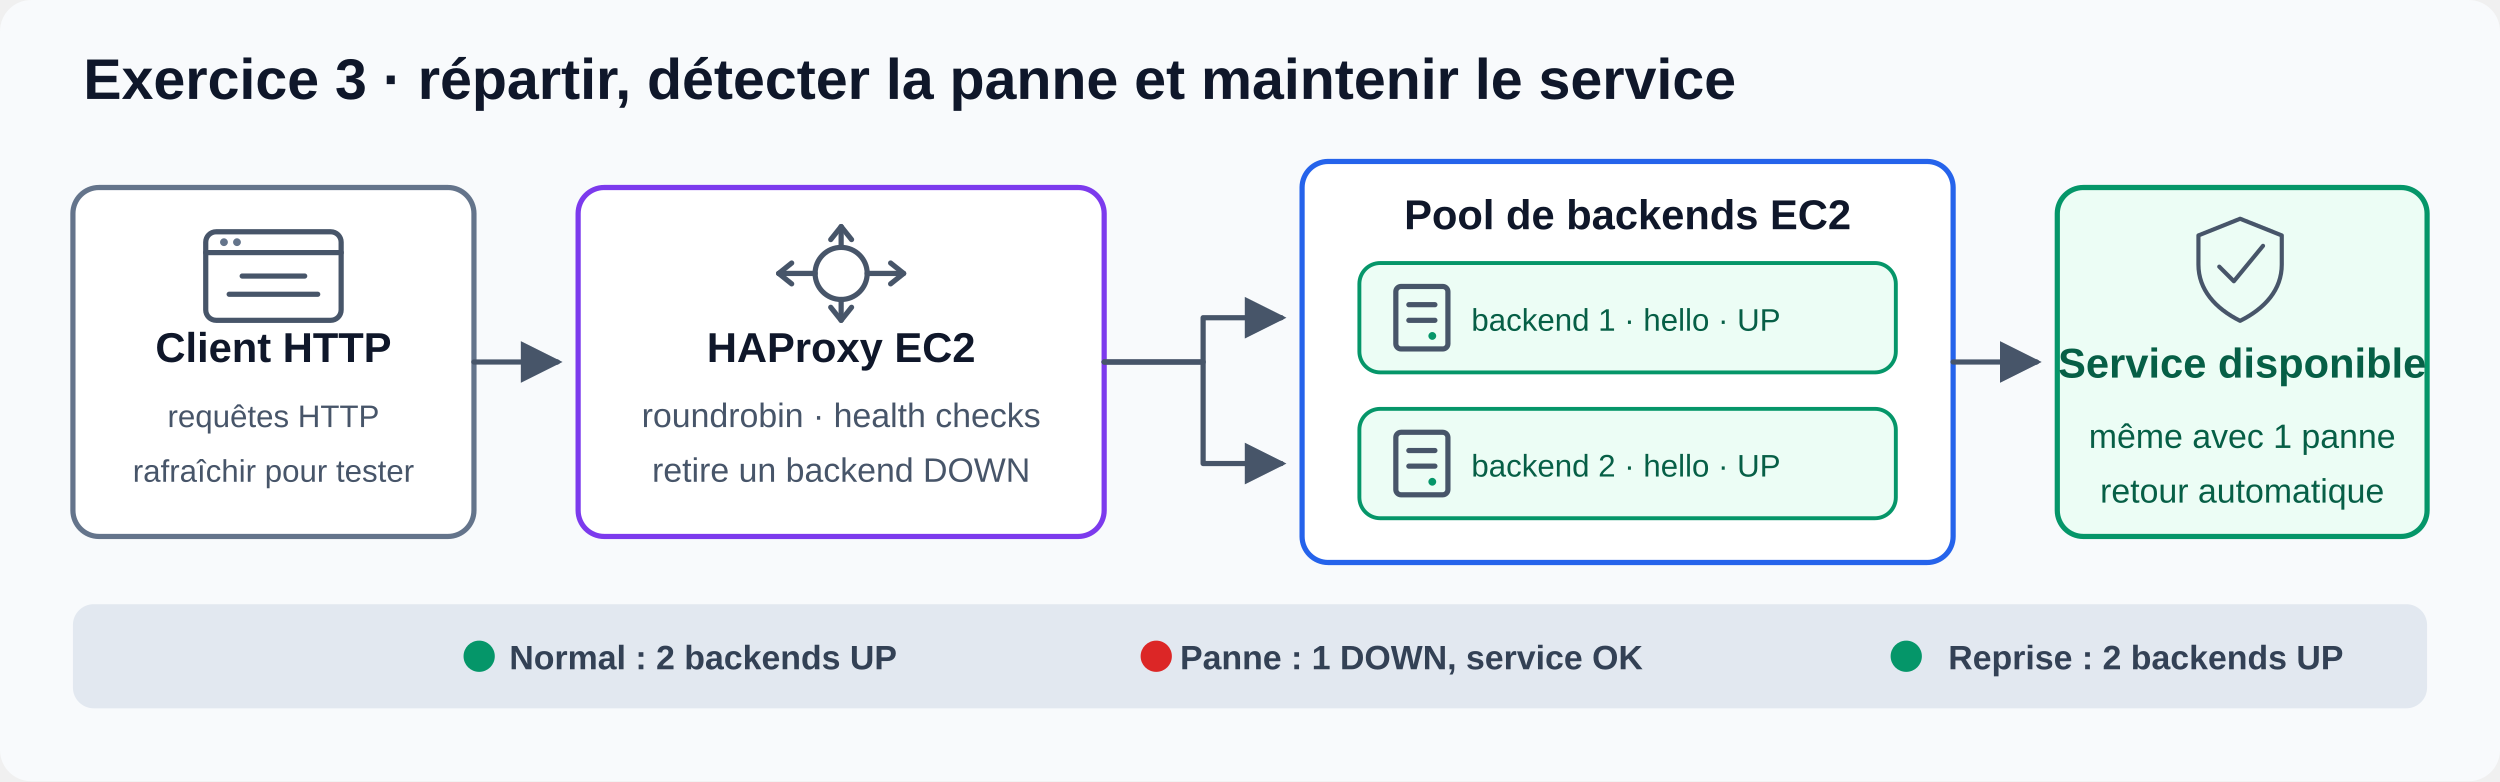
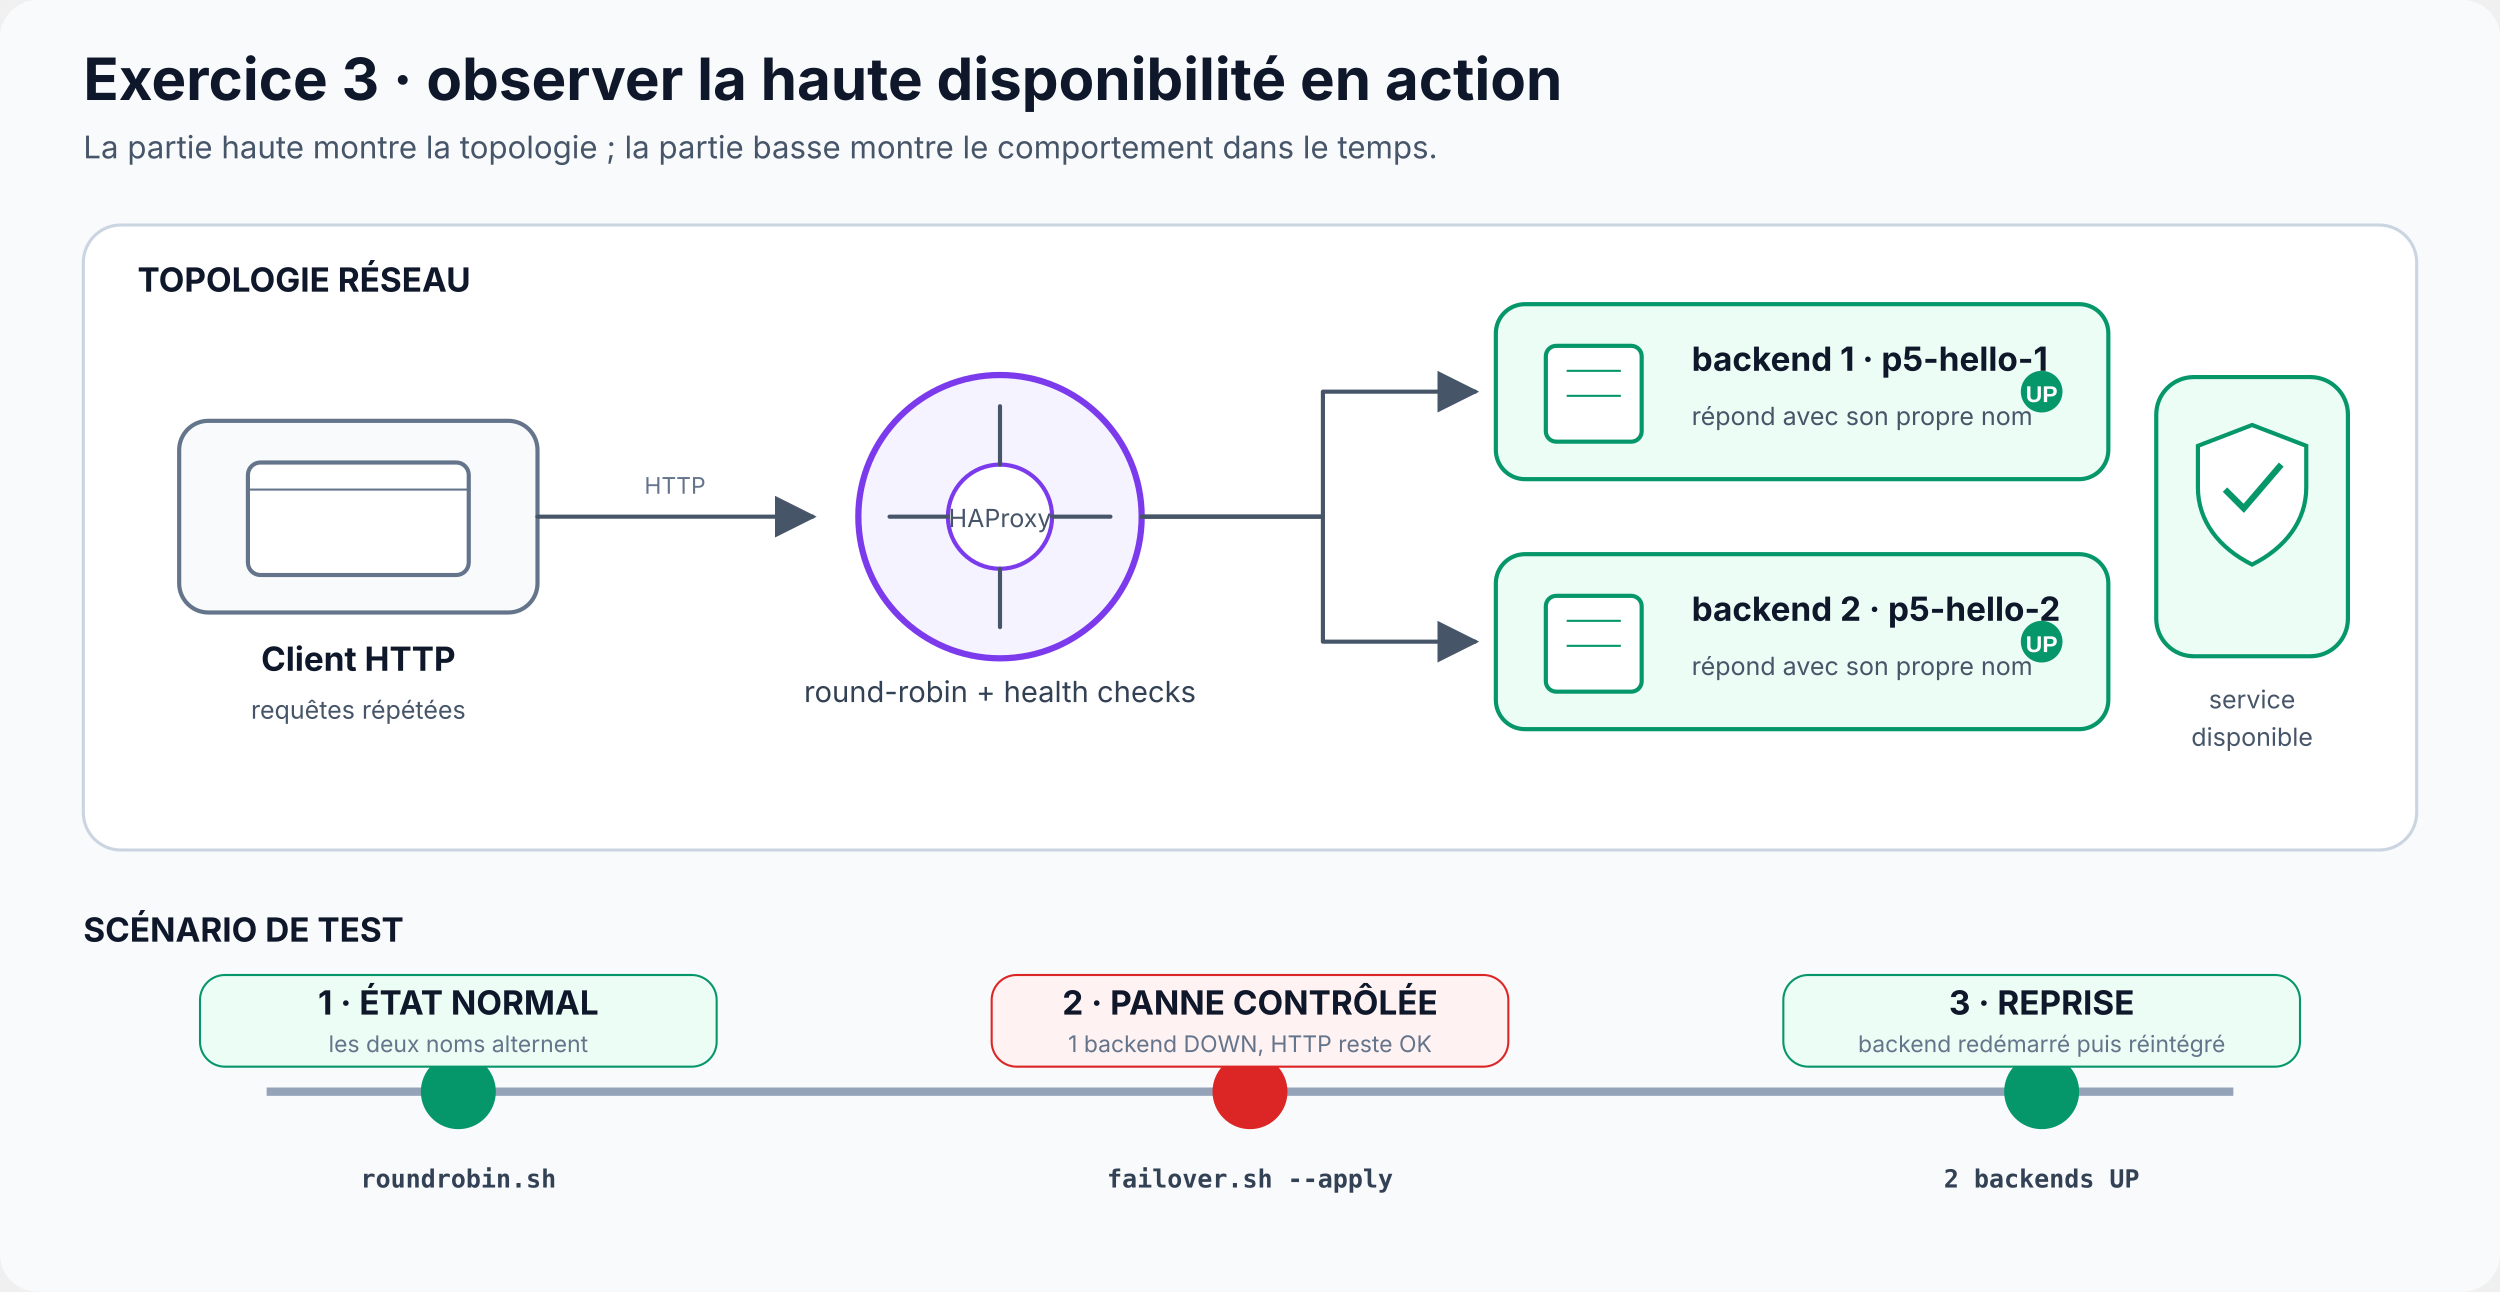
- <svg xmlns="http://www.w3.org/2000/svg" width="960" height="300" viewBox="0 0 960 300" role="img" aria-labelledby="title desc">
+ <svg xmlns="http://www.w3.org/2000/svg" width="1200" height="620" viewBox="0 0 1200 620" role="img" aria-labelledby="title desc">
  <defs>
-     <marker id="arrow" markerWidth="8" markerHeight="8" refX="7" refY="4" orient="auto">
-       <path d="M0 0L8 4L0 8Z" fill="#475569" />
+     <marker id="arrow" markerWidth="10" markerHeight="10" refX="9" refY="5" orient="auto">
+       <path d="M0 0L10 5L0 10Z" fill="#475569" />
    </marker>
    <style>
-     .title{font:700 22px Arial,sans-serif;fill:#0f172a}.card-title{font:700 16px Arial,sans-serif;fill:#0f172a}.label{font:13px Arial,sans-serif;fill:#475569}.small{font:12px Arial,sans-serif;fill:#475569}.ok-title{font:700 16px Arial,sans-serif;fill:#065f46}.ok-label{font:13px Arial,sans-serif;fill:#065f46}.line{fill:none;stroke:#475569;stroke-width:2;stroke-linecap:round;stroke-linejoin:round}
-   </style>
+   .title{font:700 28px Inter,Arial,sans-serif;fill:#0f172a}
+   .subtitle{font:15px Inter,Arial,sans-serif;fill:#475569}
+   .section{font:700 16px Inter,Arial,sans-serif;fill:#0f172a}
+   .label{font:14px Inter,Arial,sans-serif;fill:#334155}
+   .small{font:12px Inter,Arial,sans-serif;fill:#475569}
+   .tiny{font:11px Inter,Arial,sans-serif;fill:#64748b}
+   .mono{font:600 12px ui-monospace,SFMono-Regular,Consolas,monospace;fill:#334155}
+   .line{fill:none;stroke:#475569;stroke-width:2;stroke-linecap:round;stroke-linejoin:round}
+   .soft{fill:#f8fafc;stroke:#cbd5e1;stroke-width:1.5}
+   .panel{fill:#fff;stroke:#cbd5e1;stroke-width:1.5}
+ </style>
  </defs>
-   <rect width="960" height="300" rx="12" fill="#f8fafc" />
-   <text x="32" y="38" class="title">Exercice 3 · répartir, détecter la panne et maintenir le service</text>
-   <g text-anchor="middle">
-     <rect x="28" y="72" width="154" height="134" rx="10" fill="#fff" stroke="#64748b" stroke-width="2" />
-     <g transform="translate(79 89)" class="line">
-       <rect x="0" y="0" width="52" height="34" rx="4" />
-       <line x1="0" y1="8" x2="52" y2="8" />
-       <circle cx="7" cy="4" r="1.5" fill="#64748b" stroke="none" />
-       <circle cx="12" cy="4" r="1.5" fill="#64748b" stroke="none" />
-       <path d="M9 24h34M14 17h24" />
-     </g>
-     <text x="105" y="139" class="card-title">Client HTTP</text>
-     <text x="105" y="164" class="small">requêtes HTTP</text>
-     <text x="105" y="185" class="small">rafraîchir pour tester</text>
-     <rect x="222" y="72" width="202" height="134" rx="10" fill="#fff" stroke="#7c3aed" stroke-width="2" />
-     <g transform="translate(297 87)" class="line" stroke="#7c3aed">
-       <circle cx="26" cy="18" r="10" />
-       <path d="M16 18H2M36 18h14M26 8V0M26 28v8" />
-       <path d="M7 14l-5 4 5 4M45 14l5 4-5 4M22 5l4-5 4 5M22 31l4 5 4-5" />
-     </g>
-     <text x="323" y="139" class="card-title">HAProxy EC2</text>
-     <text x="323" y="164" class="label">roundrobin · health checks</text>
-     <text x="323" y="185" class="label">retire un backend DOWN</text>
-     <rect x="500" y="62" width="250" height="154" rx="10" fill="#fff" stroke="#2563eb" stroke-width="2" />
-     <text x="625" y="88" class="card-title">Pool de backends EC2</text>
-     <rect x="522" y="101" width="206" height="42" rx="8" fill="#ecfdf5" stroke="#059669" stroke-width="1.5" />
-     <g transform="translate(536 110)" class="line" stroke="#059669">
-       <rect x="0" y="0" width="20" height="24" rx="2" />
-       <line x1="5" y1="7" x2="15" y2="7" />
-       <line x1="5" y1="13" x2="15" y2="13" />
-       <circle cx="14" cy="19" r="1.5" fill="#059669" stroke="none" />
-     </g>
-     <text x="565" y="127" text-anchor="start" font-family="Arial,sans-serif" font-size="12" fill="#065f46">backend 1 · hello · UP</text>
-     <rect x="522" y="157" width="206" height="42" rx="8" fill="#ecfdf5" stroke="#059669" stroke-width="1.5" />
-     <g transform="translate(536 166)" class="line" stroke="#059669">
-       <rect x="0" y="0" width="20" height="24" rx="2" />
-       <line x1="5" y1="7" x2="15" y2="7" />
-       <line x1="5" y1="13" x2="15" y2="13" />
-       <circle cx="14" cy="19" r="1.5" fill="#059669" stroke="none" />
-     </g>
-     <text x="565" y="183" text-anchor="start" font-family="Arial,sans-serif" font-size="12" fill="#065f46">backend 2 · hello · UP</text>
-     <rect x="790" y="72" width="142" height="134" rx="10" fill="#ecfdf5" stroke="#059669" stroke-width="2" />
-     <g transform="translate(841 84) scale(.8)" class="line" stroke="#059669">
-       <path d="M24 0l20 8v14c0 12-8 21-20 27C12 43 4 34 4 22V8Z" />
-       <path d="M14 23l7 7 14-17" />
-     </g>
-     <text x="861" y="145" class="ok-title">Service disponible</text>
-     <text x="861" y="172" class="ok-label">même avec 1 panne</text>
-     <text x="861" y="193" class="ok-label">retour automatique</text>
+   <rect width="1200" height="620" rx="18" fill="#f8fafc" />
+   <text x="40" y="48" class="title">Exercice 3 · observer la haute disponibilité en action</text>
+   <text x="40" y="76" class="subtitle">La partie haute montre la topologie ; la partie basse montre le comportement dans le temps.</text>
+   <rect x="40" y="108" width="1120" height="300" rx="18" fill="#fff" stroke="#cbd5e1" stroke-width="1.5" />
+   <text x="66" y="140" class="section">TOPOLOGIE RÉSEAU</text>
+   <g>
+     <rect x="86" y="202" width="172" height="92" rx="14" fill="#f8fafc" stroke="#64748b" stroke-width="2" />
+     <rect x="119" y="222" width="106" height="54" rx="6" fill="#fff" stroke="#64748b" stroke-width="2" />
+     <line x1="119" y1="235" x2="225" y2="235" stroke="#64748b" />
+     <text x="172" y="322" text-anchor="middle" class="section">Client HTTP</text>
+     <text x="172" y="345" text-anchor="middle" class="small">requêtes répétées</text>
  </g>
-   <g class="line" marker-end="url(#arrow)">
-     <line x1="182" y1="139" x2="214" y2="139" />
-     <path d="M424 139H462V122H492" />
-     <path d="M424 139H462V178H492" />
-     <line x1="750" y1="139" x2="782" y2="139" />
+   <path d="M258 248H390" class="line" marker-end="url(#arrow)" />
+   <text x="324" y="237" text-anchor="middle" class="tiny">HTTP</text>
+   <g>
+     <circle cx="480" cy="248" r="68" fill="#f5f3ff" stroke="#7c3aed" stroke-width="3" />
+     <circle cx="480" cy="248" r="25" fill="#fff" stroke="#7c3aed" stroke-width="2" />
+     <path d="M455 248h-28M505 248h28M480 223v-28M480 273v28" class="line" stroke="#7c3aed" />
+     <text x="480" y="253" text-anchor="middle" class="small" fill="#6d28d9">HAProxy</text>
+     <text x="480" y="337" text-anchor="middle" class="label">round-robin + health checks</text>
  </g>
-   <rect x="28" y="232" width="904" height="40" rx="8" fill="#e2e8f0" />
-   <g font-family="Arial,sans-serif" font-size="13" font-weight="700" text-anchor="middle">
-     <circle cx="184" cy="252" r="6" fill="#059669" />
-     <text x="270" y="257" fill="#334155">Normal : 2 backends UP</text>
-     <circle cx="444" cy="252" r="6" fill="#dc2626" />
-     <text x="542" y="257" fill="#334155">Panne : 1 DOWN, service OK</text>
-     <circle cx="732" cy="252" r="6" fill="#059669" />
-     <text x="824" y="257" fill="#334155">Reprise : 2 backends UP</text>
+   <path d="M548 248H635V188H708" class="line" marker-end="url(#arrow)" />
+   <path d="M548 248H635V308H708" class="line" marker-end="url(#arrow)" />
+   <g>
+     <rect x="718" y="146" width="294" height="84" rx="14" fill="#ecfdf5" stroke="#059669" stroke-width="2" />
+     <rect x="742" y="166" width="46" height="46" rx="5" fill="#fff" stroke="#059669" stroke-width="2" />
+     <line x1="752" y1="178" x2="778" y2="178" stroke="#059669" />
+     <line x1="752" y1="190" x2="778" y2="190" stroke="#059669" />
+     <text x="812" y="178" class="section">backend 1 · p5-hello-1</text>
+     <text x="812" y="204" class="small">répond avec son propre nom</text>
+     <circle cx="980" cy="188" r="10" fill="#059669" />
+     <text x="980" y="193" text-anchor="middle" font-family="Arial" font-size="11" font-weight="700" fill="#fff">UP</text>
+     <rect x="718" y="266" width="294" height="84" rx="14" fill="#ecfdf5" stroke="#059669" stroke-width="2" />
+     <rect x="742" y="286" width="46" height="46" rx="5" fill="#fff" stroke="#059669" stroke-width="2" />
+     <line x1="752" y1="298" x2="778" y2="298" stroke="#059669" />
+     <line x1="752" y1="310" x2="778" y2="310" stroke="#059669" />
+     <text x="812" y="298" class="section">backend 2 · p5-hello-2</text>
+     <text x="812" y="324" class="small">répond avec son propre nom</text>
+     <circle cx="980" cy="308" r="10" fill="#059669" />
+     <text x="980" y="313" text-anchor="middle" font-family="Arial" font-size="11" font-weight="700" fill="#fff">UP</text>
  </g>
+   <rect x="1035" y="181" width="92" height="134" rx="18" fill="#ecfdf5" stroke="#059669" stroke-width="2" />
+   <path d="M1081 204l26 10v20c0 16-10 29-26 37-16-8-26-21-26-37v-20Z" fill="#fff" stroke="#059669" stroke-width="2" />
+   <path d="M1068 235l9 9 18-21" fill="none" stroke="#059669" stroke-width="3" />
+   <text x="1081" y="340" text-anchor="middle" class="small" fill="#047857">service</text>
+   <text x="1081" y="358" text-anchor="middle" class="small" fill="#047857">disponible</text>
+   <text x="40" y="452" class="section">SCÉNARIO DE TEST</text>
+   <line x1="128" y1="524" x2="1072" y2="524" stroke="#94a3b8" stroke-width="4" />
+   <circle cx="220" cy="524" r="18" fill="#059669" />
+   <circle cx="600" cy="524" r="18" fill="#dc2626" />
+   <circle cx="980" cy="524" r="18" fill="#059669" />
+   <rect x="96" y="468" width="248" height="44" rx="12" fill="#ecfdf5" stroke="#059669" />
+   <text x="220" y="487" text-anchor="middle" class="section" fill="#047857">1 · ÉTAT NORMAL</text>
+   <text x="220" y="505" text-anchor="middle" class="tiny">les deux noms alternent</text>
+   <rect x="476" y="468" width="248" height="44" rx="12" fill="#fef2f2" stroke="#dc2626" />
+   <text x="600" y="487" text-anchor="middle" class="section" fill="#b91c1c">2 · PANNE CONTRÔLÉE</text>
+   <text x="600" y="505" text-anchor="middle" class="tiny">1 backend DOWN, HTTP reste OK</text>
+   <rect x="856" y="468" width="248" height="44" rx="12" fill="#ecfdf5" stroke="#059669" />
+   <text x="980" y="487" text-anchor="middle" class="section" fill="#047857">3 · REPRISE</text>
+   <text x="980" y="505" text-anchor="middle" class="tiny">backend redémarré puis réintégré</text>
+   <text x="220" y="570" text-anchor="middle" class="mono">roundrobin.sh</text>
+   <text x="600" y="570" text-anchor="middle" class="mono">failover.sh --apply</text>
+   <text x="980" y="570" text-anchor="middle" class="mono">2 backends UP</text>
</svg>
